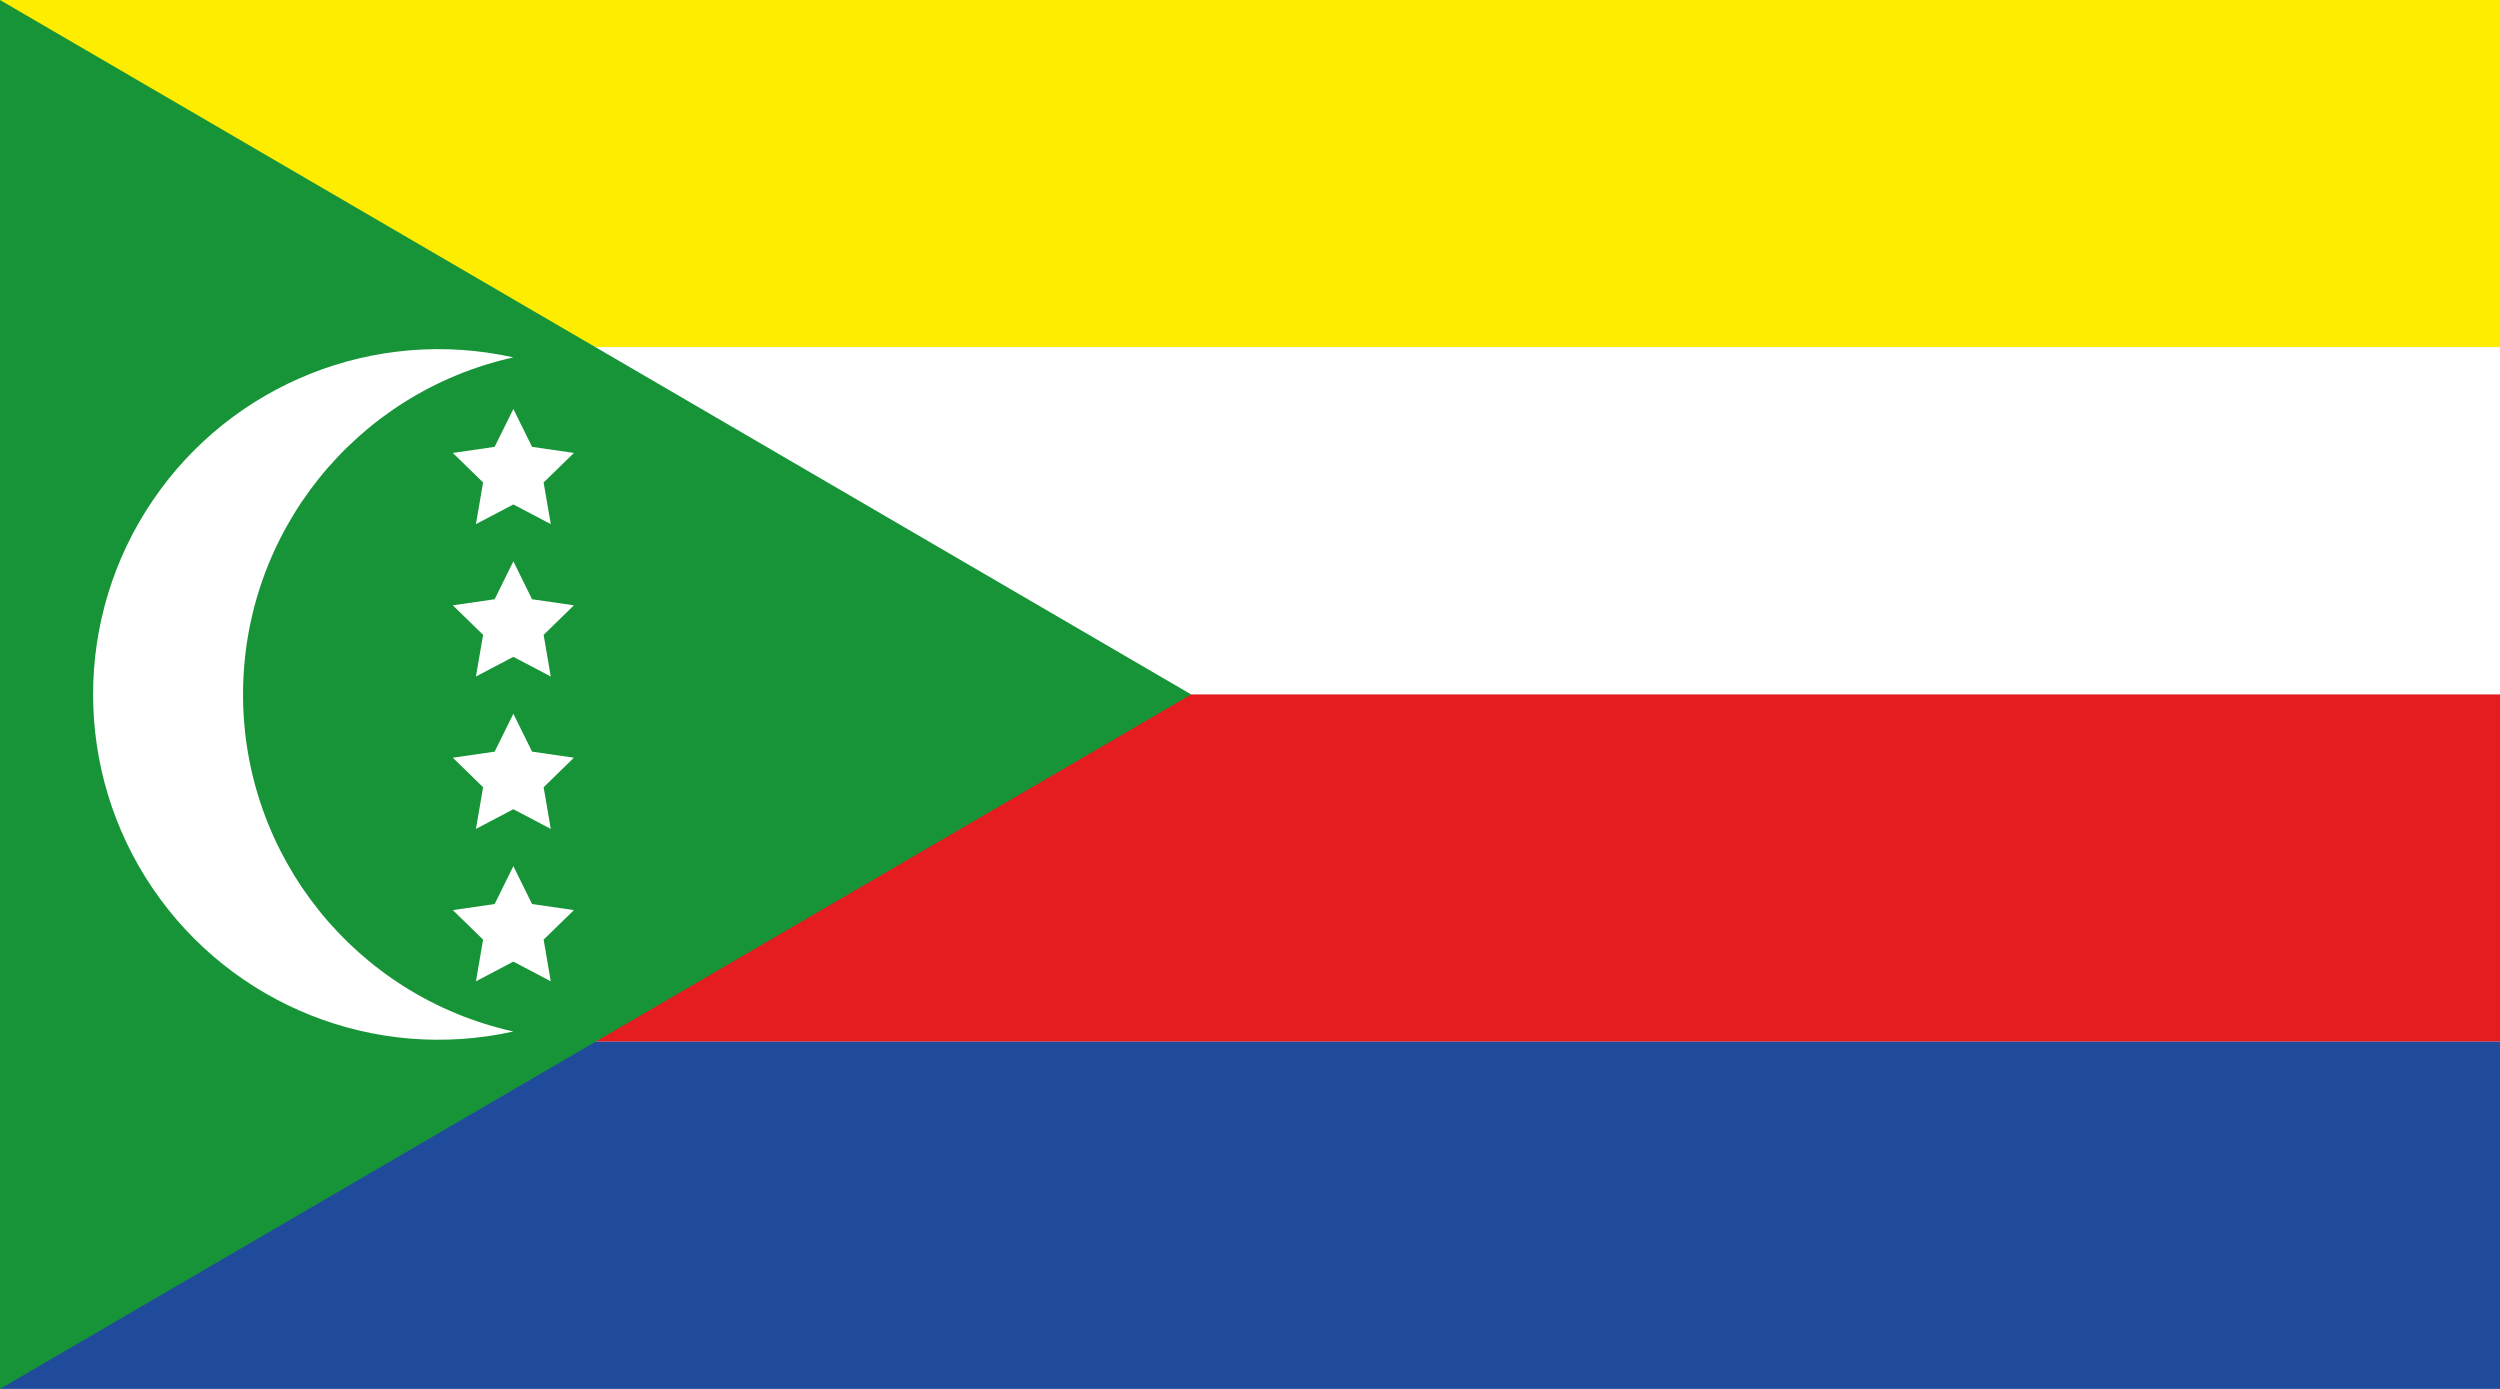
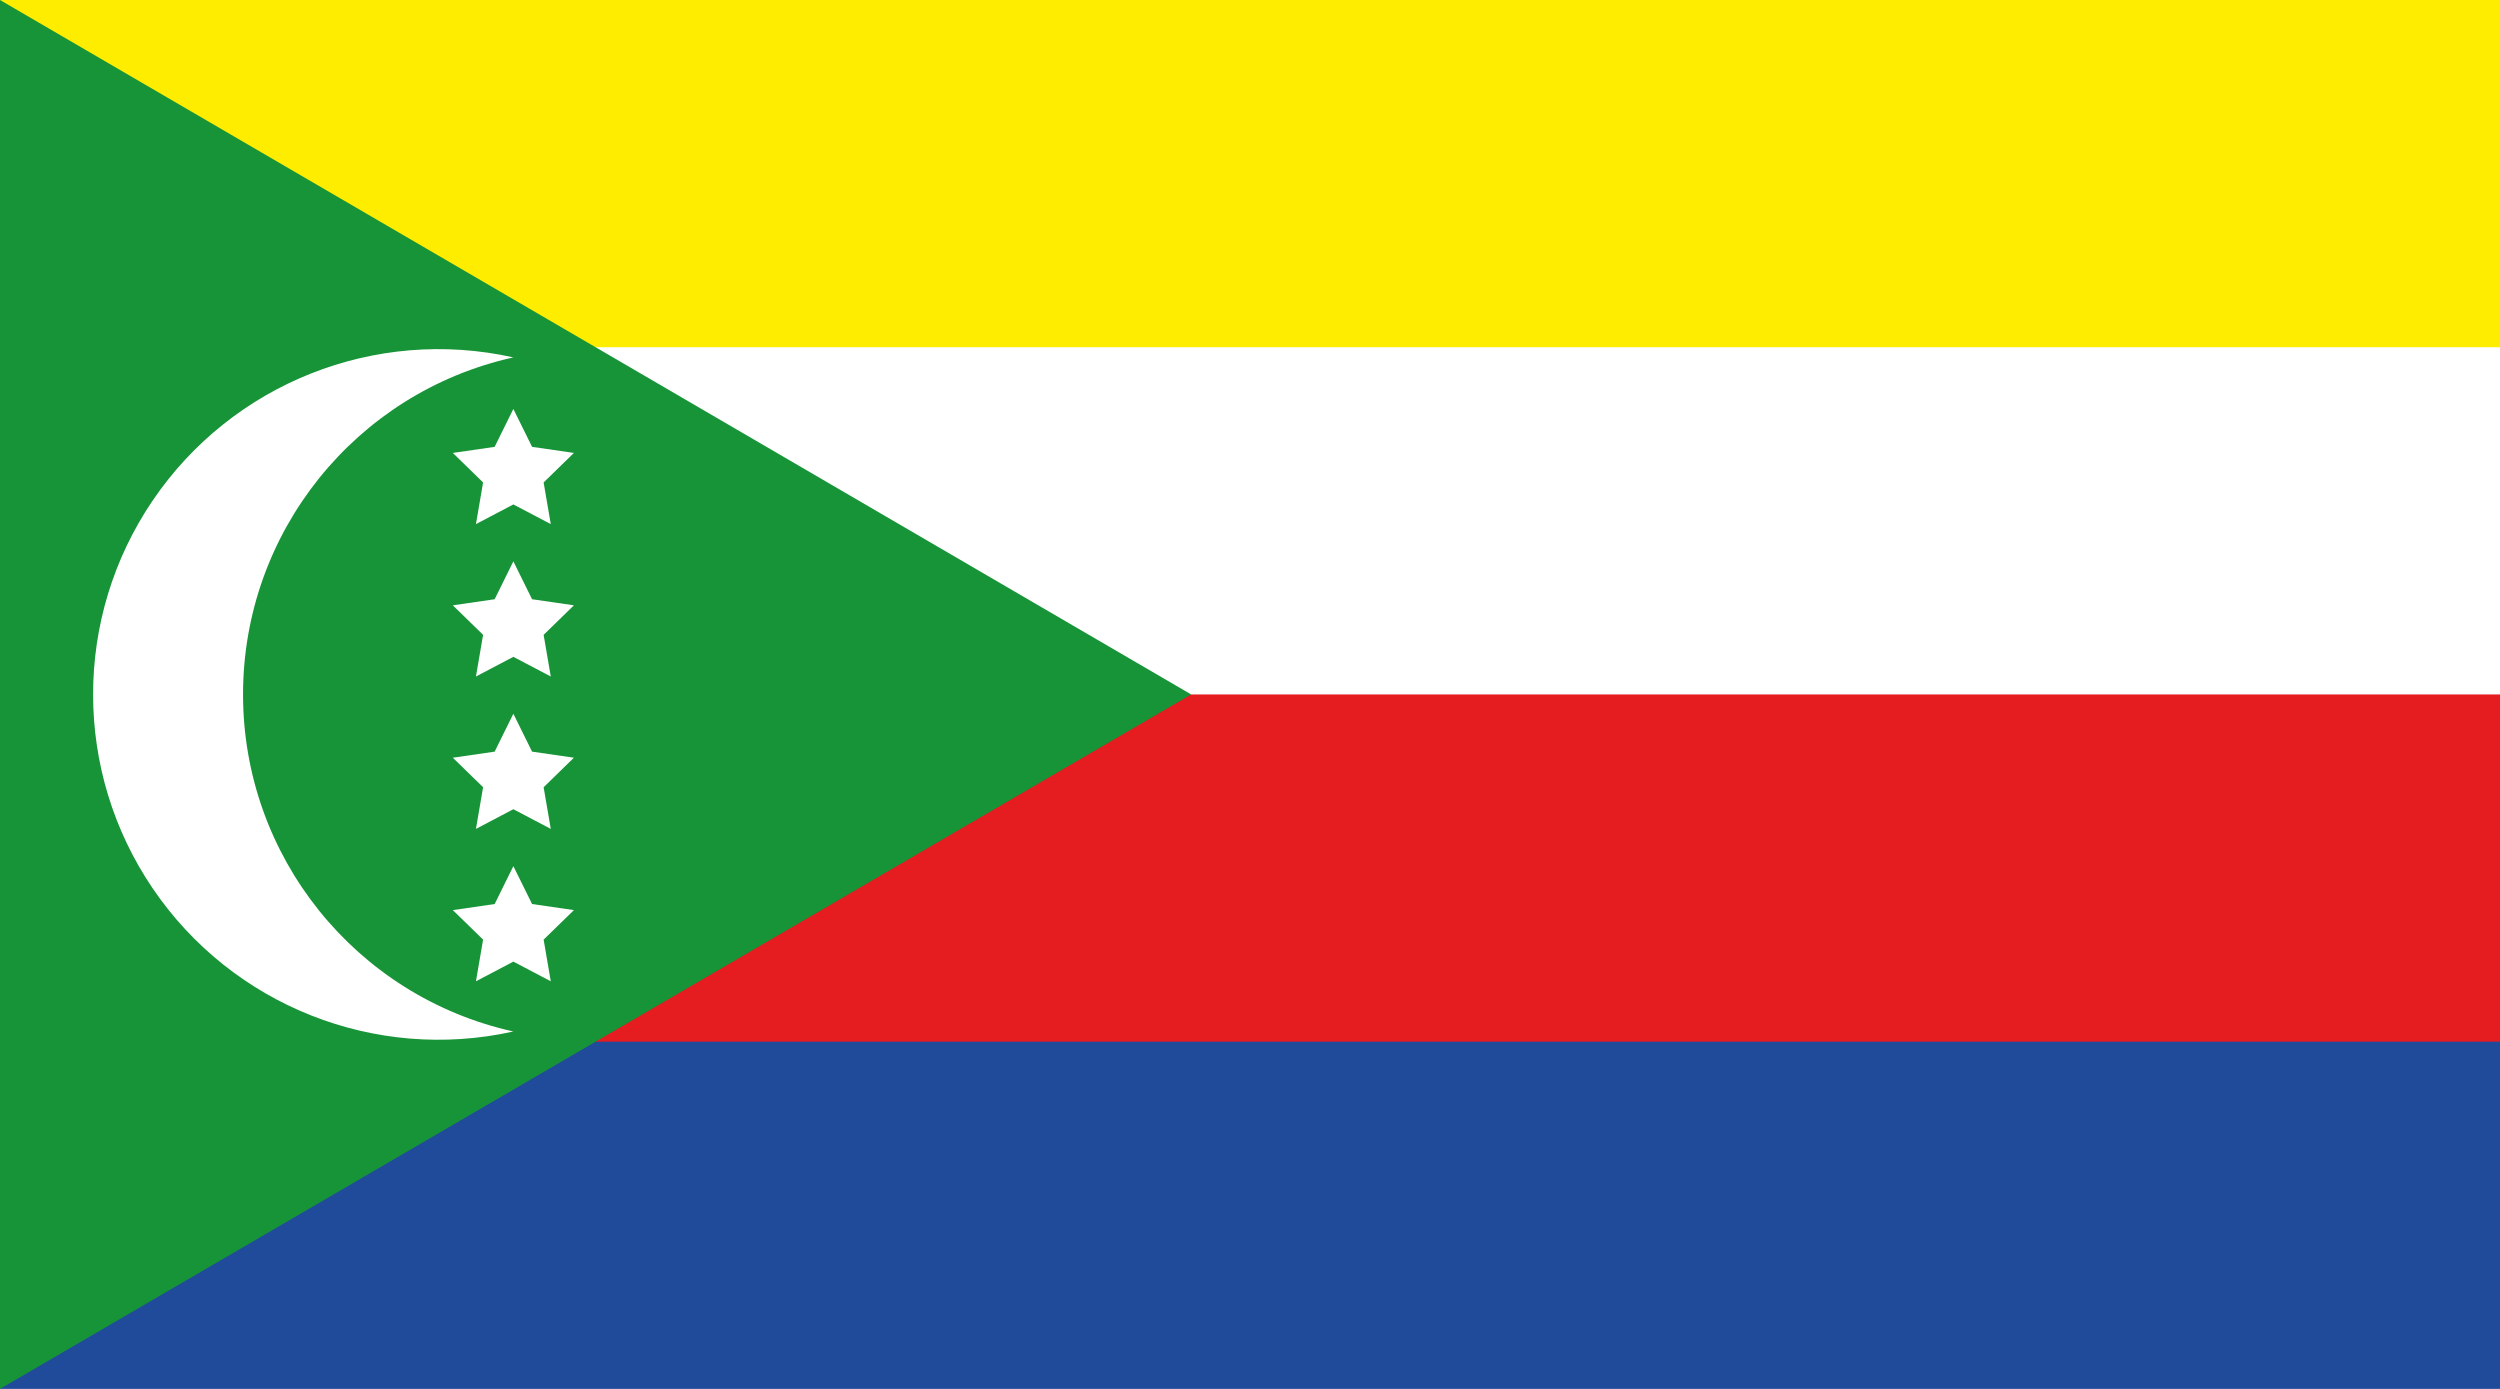
<svg xmlns="http://www.w3.org/2000/svg" width="259.2" height="144">
+   <rect width="259.2" height="144" fill="#204B9B" />
+   <rect width="259.2" height="108" fill="#E51C20" />
+   <rect width="259.2" height="72" fill="#FFF" />
  <rect width="259.2" height="36" fill="#FFED00" />
-   <rect width="259.2" height="36" y="36" fill="#FFF" />
-   <rect width="259.2" height="36" y="72" fill="#E51C20" />
-   <rect width="259.2" height="36" y="108" fill="#204B9B" />
  <polygon points="0,0 123.5,72 0,144" fill="#189438" />
  <path d="M 53.225,37.054 A 35.8,35.8 0 1 0 53.225,106.946 35.8,35.8 1 0 1 53.225,37.054" fill="#FFF" />
  <polygon id="s" points="53.225,42.4 55.165,46.33 59.502,46.96 56.363,50.02 57.104,54.34 53.225,52.3 49.346,54.34 50.087,50.02 46.948,46.96 51.285,46.33" fill="#FFF" />
  <use href="#s" y="15.8" />
  <use href="#s" y="31.6" />
  <use href="#s" y="47.4" />
</svg>
